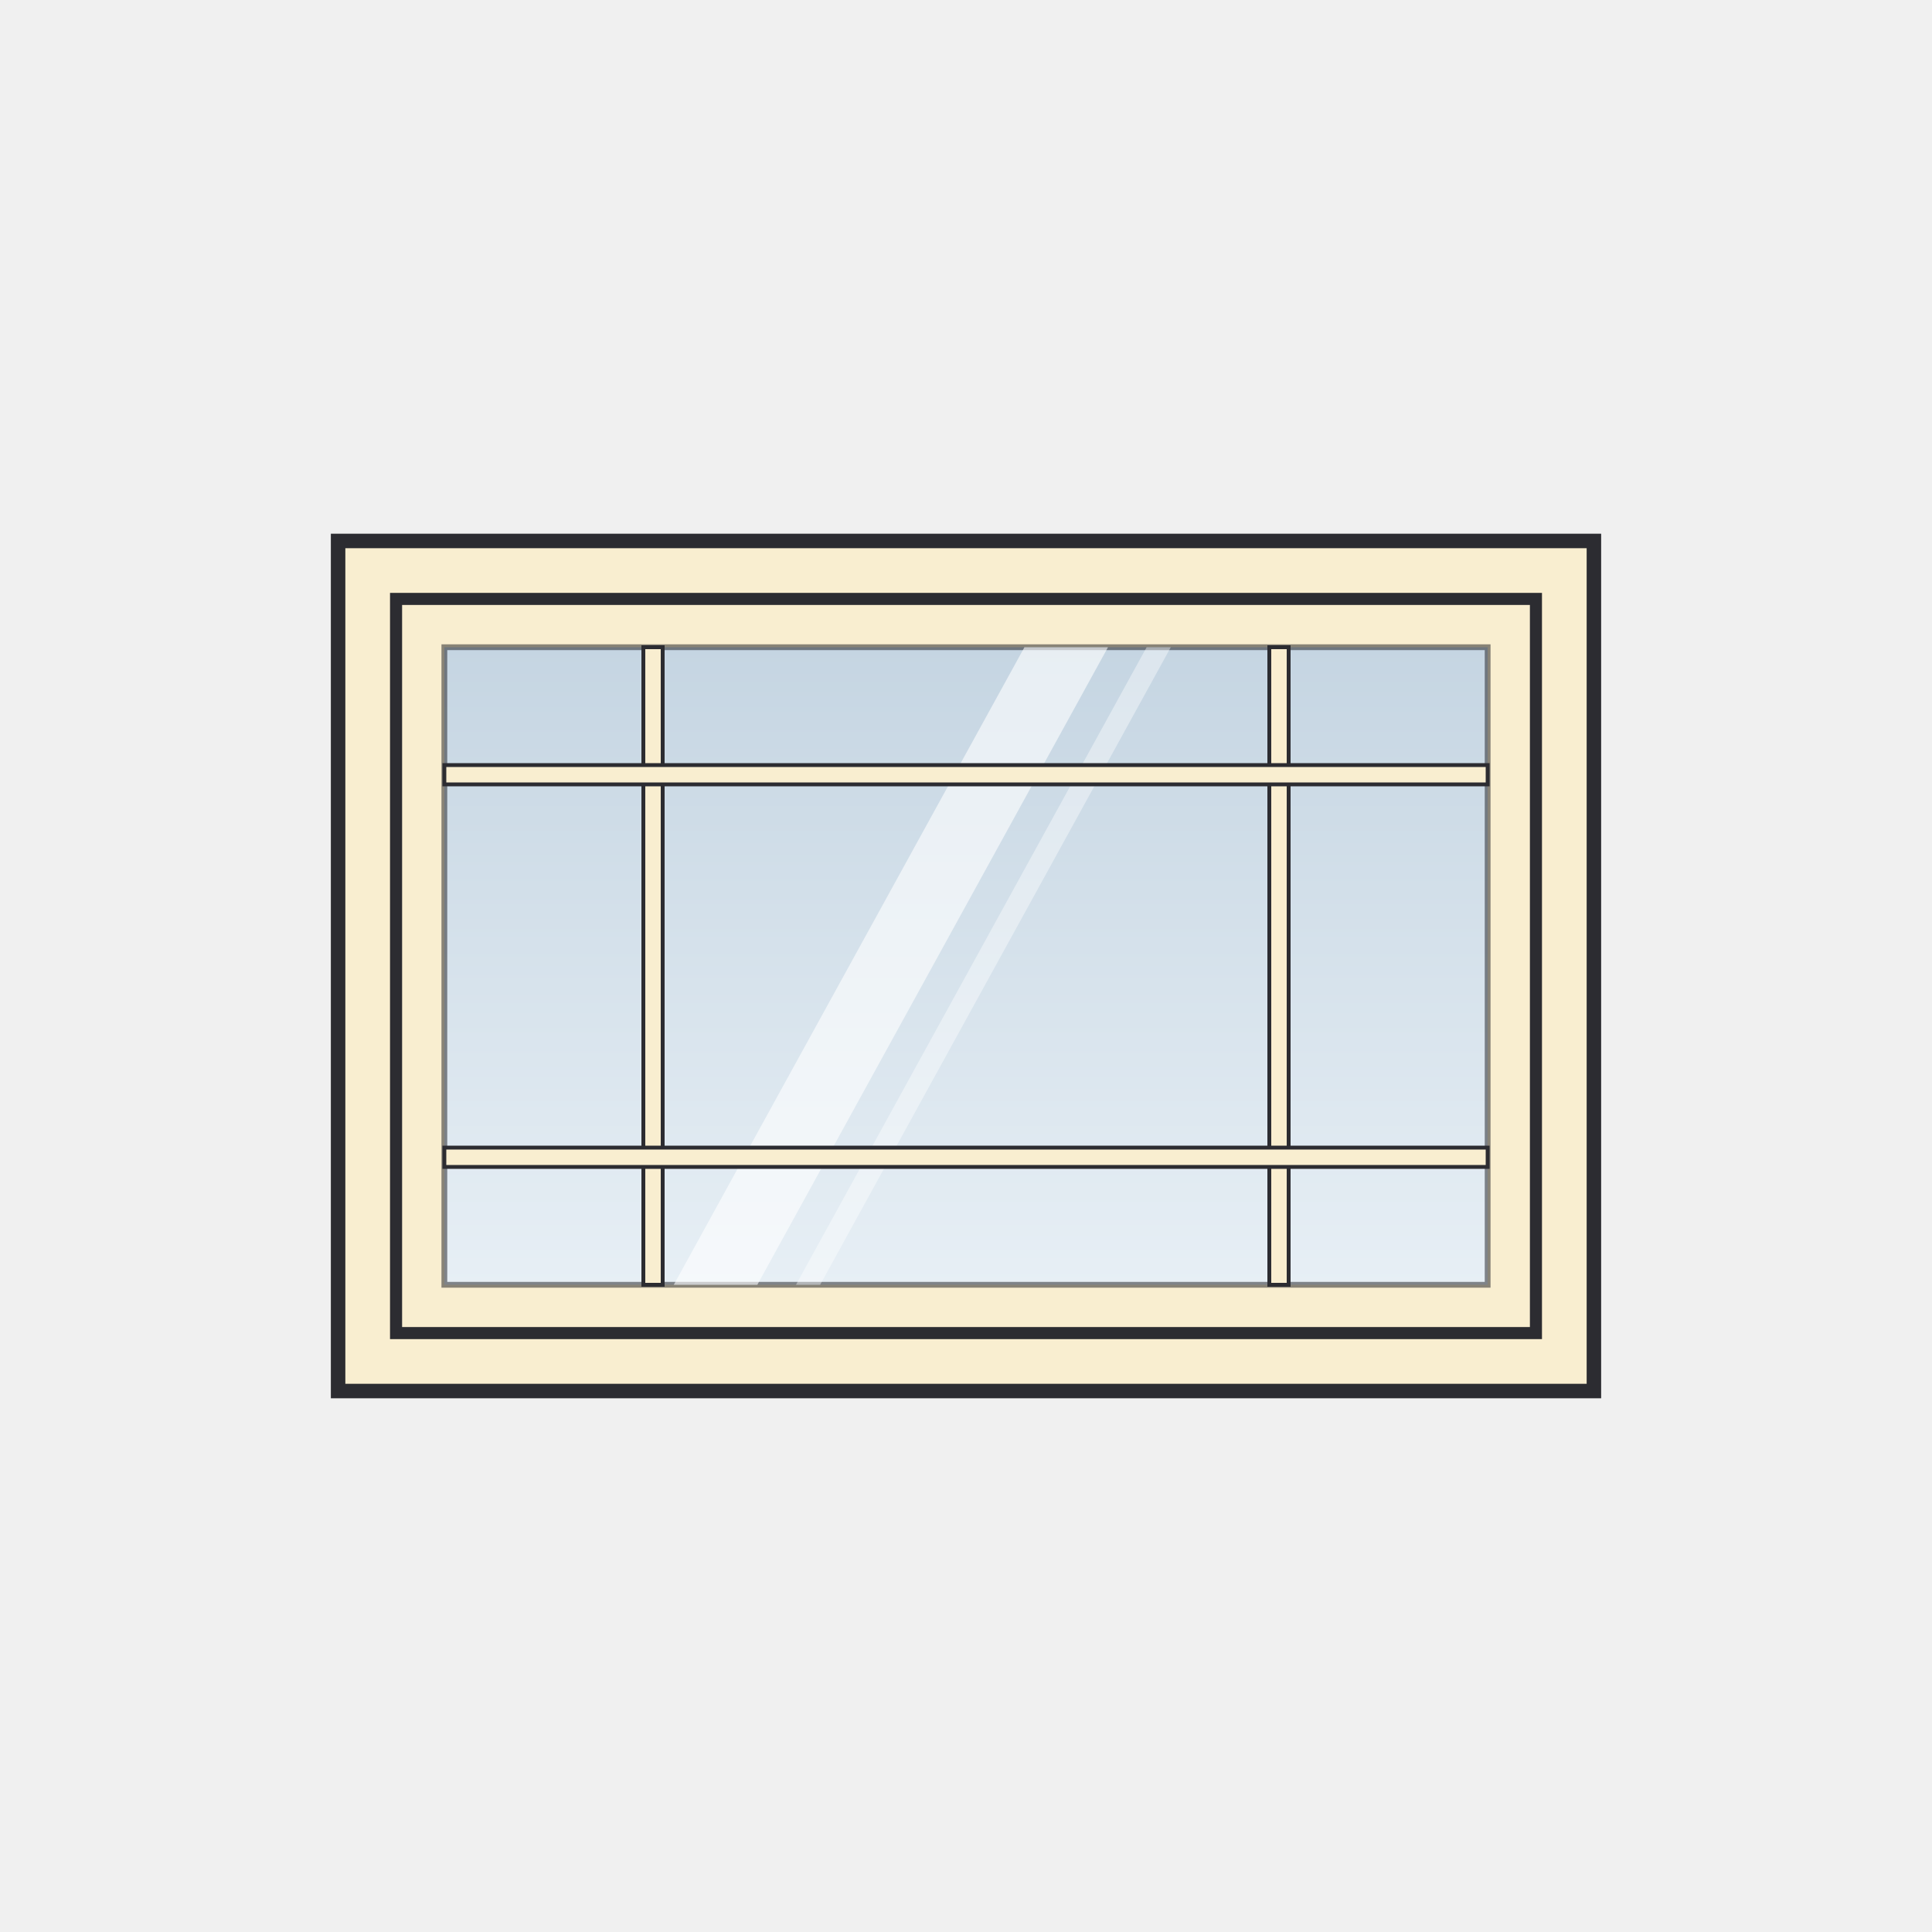
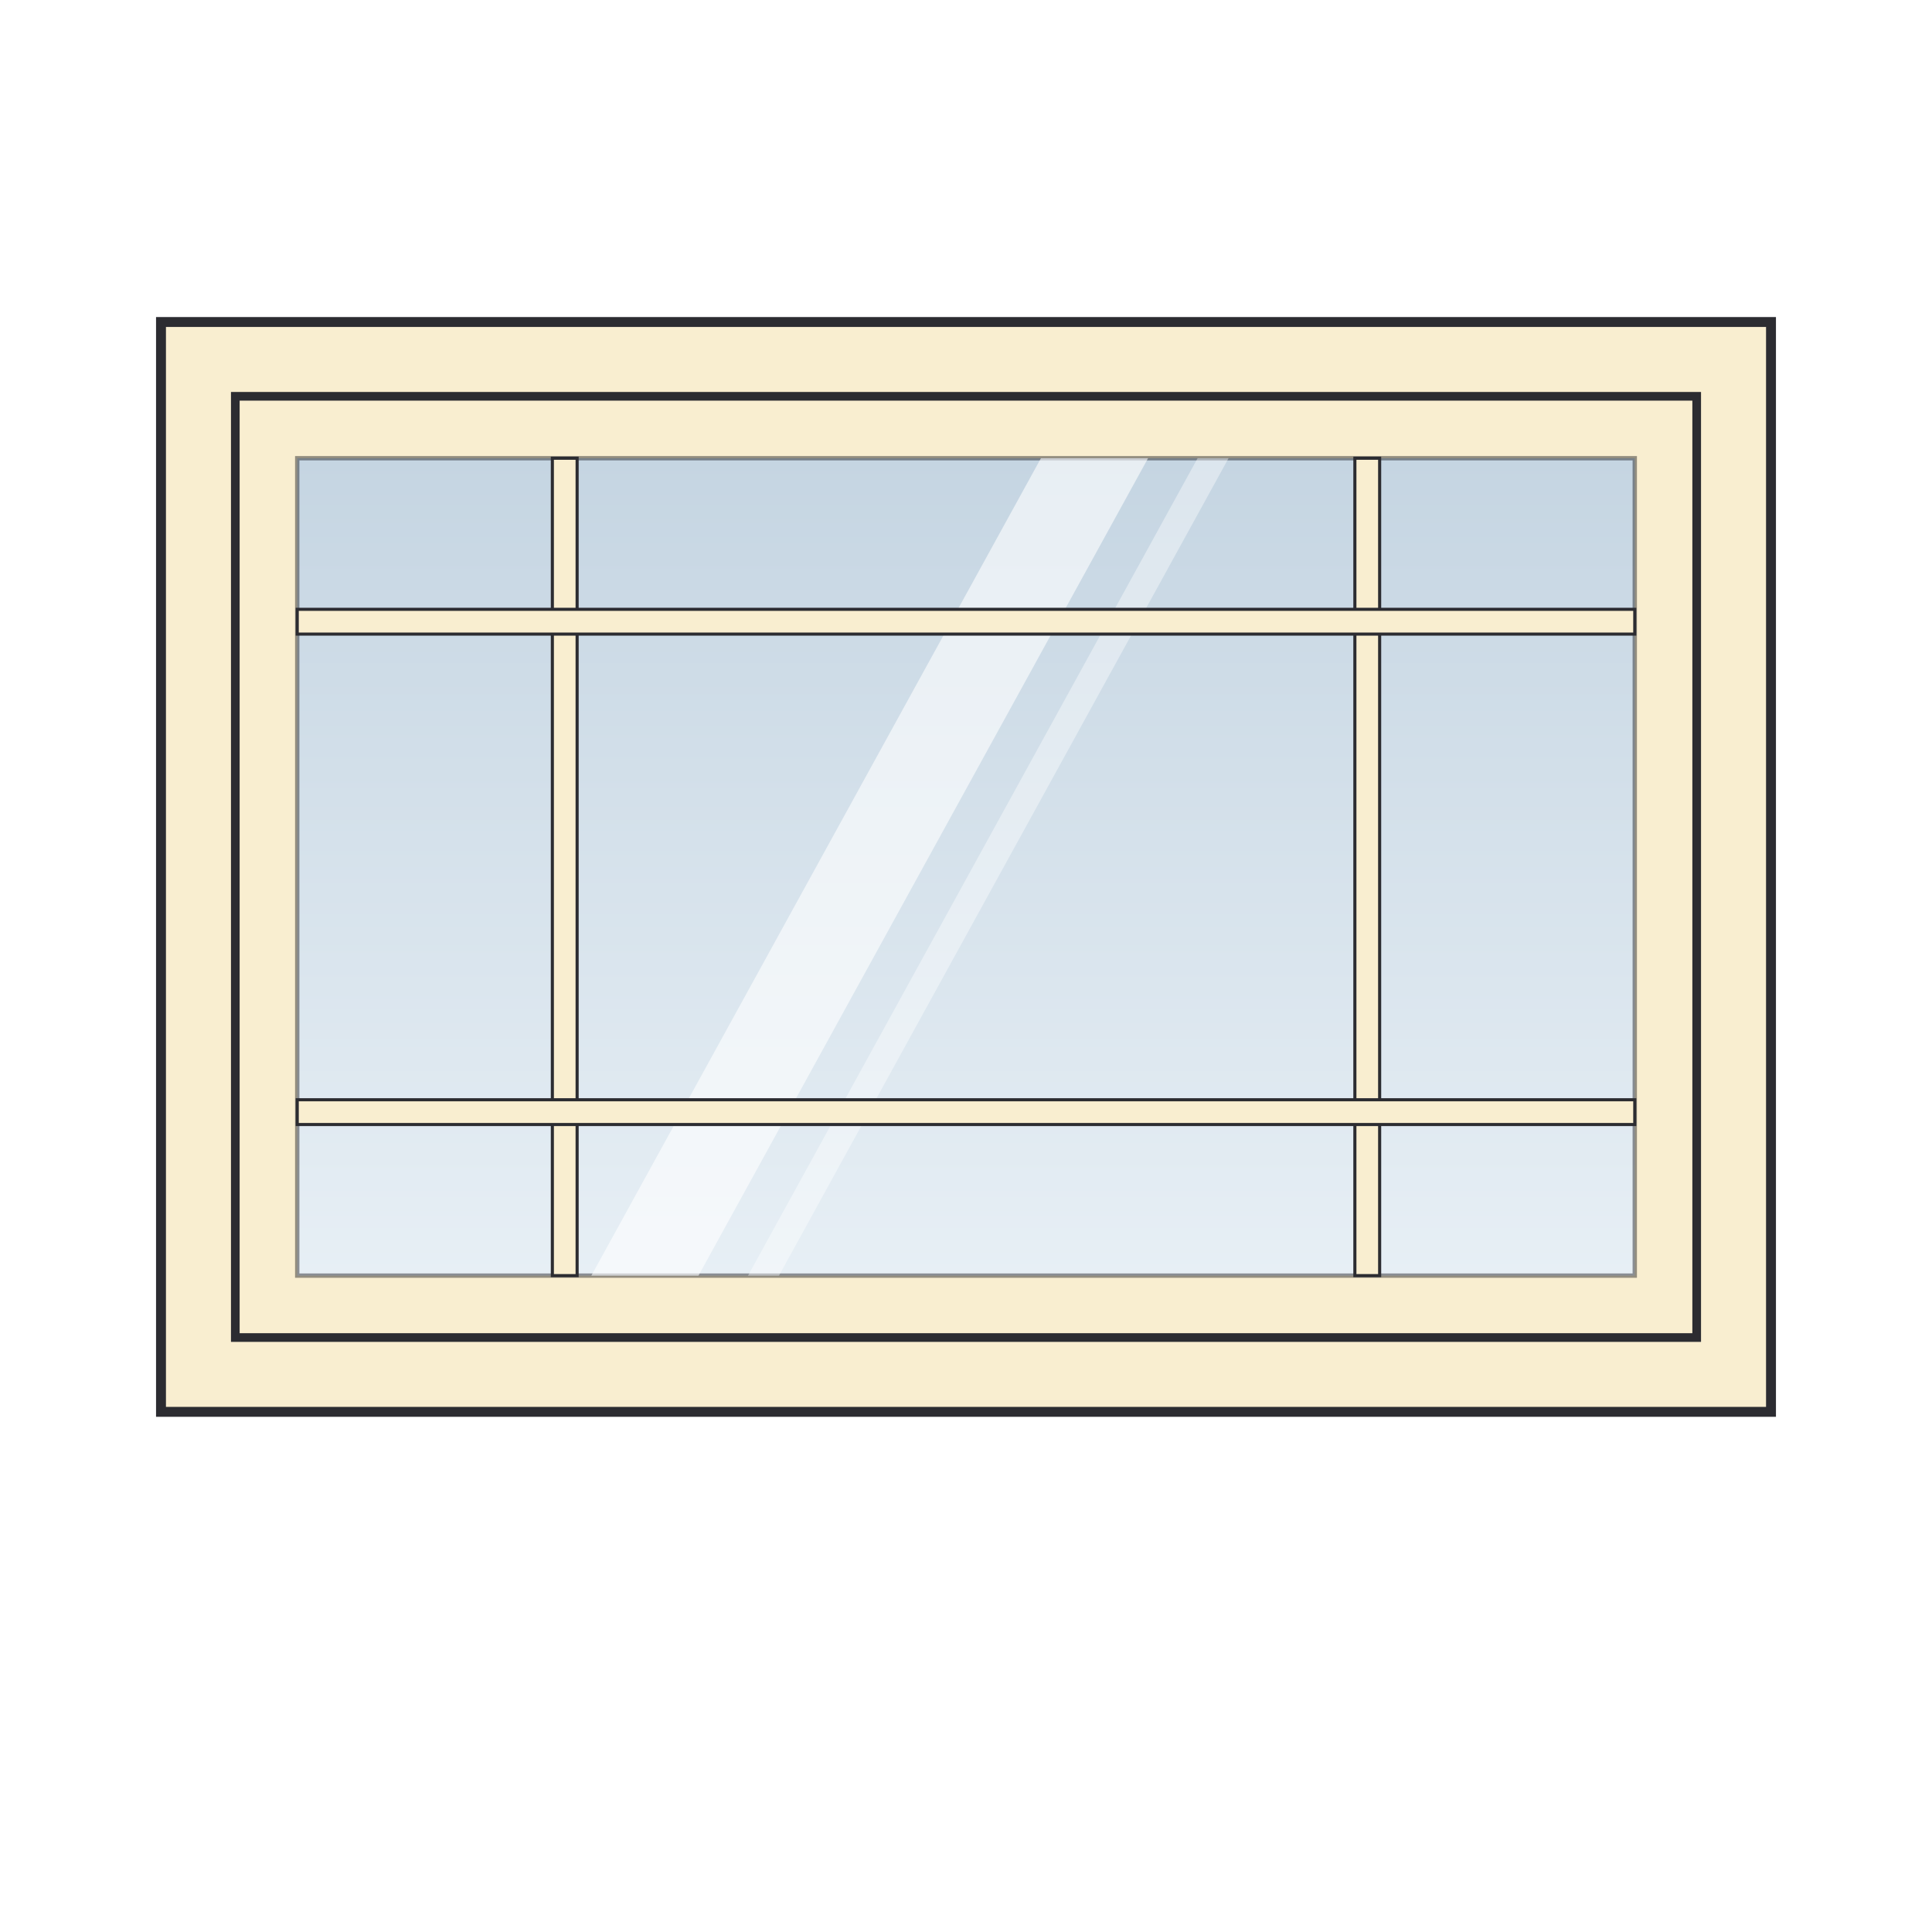
- <svg xmlns="http://www.w3.org/2000/svg" viewBox="0 0 400 400" width="400" height="400" role="img">
+ <svg xmlns="http://www.w3.org/2000/svg" viewBox="44.0 60.0 312.0 312.0" width="600" height="600" role="img">
  <defs>
    <linearGradient id="gl" x1="0" y1="0" x2="0" y2="1">
      <stop offset="0" stop-color="#C5D5E2" />
      <stop offset="1" stop-color="#E7EFF5" />
    </linearGradient>
    <pattern id="mesh" width="4" height="4" patternUnits="userSpaceOnUse">
      <rect width="4" height="4" fill="#B9C2CA" />
      <path d="M0 .5H4M.5 0V4" stroke="#19191D" stroke-opacity=".12" stroke-width="1" />
    </pattern>
    <pattern id="pine" width="14" height="14" patternUnits="userSpaceOnUse">
      <rect width="14" height="14" fill="#DFC195" />
      <path d="M3 0V14M9.5 0V14" stroke="#8C6030" stroke-opacity=".13" stroke-width="1" />
      <path d="M6 0V14" stroke="#FFFFFF" stroke-opacity=".12" stroke-width="1.4" />
    </pattern>
    <linearGradient id="shine" x1="0" y1="0" x2="1" y2="0">
      <stop offset="0" stop-color="#fff" stop-opacity="0" />
      <stop offset=".5" stop-color="#fff" stop-opacity=".75" />
      <stop offset="1" stop-color="#fff" stop-opacity="0" />
    </linearGradient>
  </defs>
-   <rect x="70.0" y="112.0" width="260.0" height="176.0" fill="#F9EED0" stroke="#2C2C31" stroke-width="3" />
-   <rect x="82.0" y="124.0" width="236.0" height="152.0" fill="url(#mesh)" stroke="#19191D" stroke-width="1" stroke-opacity=".35" />
-   <rect x="82.0" y="124.0" width="236.0" height="152.0" fill="#F9EED0" stroke="#2C2C31" stroke-width="2.5" />
+   <rect x="-400" y="-400" width="1200" height="1200" fill="#FFFFFF" />
+   <rect x="70.0" y="112.0" width="260.0" height="176.0" fill="#F9EED0" stroke="#2C2C31" stroke-width="1.6" />
+   <rect x="82.0" y="124.0" width="236.0" height="152.0" fill="url(#mesh)" stroke="#19191D" stroke-width="0.6" stroke-opacity=".3" />
+   <rect x="82.0" y="124.0" width="236.0" height="152.0" fill="#F9EED0" stroke="#2C2C31" stroke-width="1.4" />
  <clipPath id="c106">
    <rect x="92.0" y="134.0" width="216.0" height="132.0" />
  </clipPath>
-   <rect x="92.0" y="134.0" width="216.0" height="132.0" fill="url(#gl)" stroke="#19191D" stroke-width="1.2" stroke-opacity=".5" />
+   <rect x="92.0" y="134.0" width="216.0" height="132.0" fill="url(#gl)" stroke="#19191D" stroke-width="0.7" stroke-opacity=".45" />
  <g clip-path="url(#c106)">
    <polygon points="139.5,266.0 156.8,266.0 229.4,134.0 212.1,134.0" fill="#fff" fill-opacity=".6" />
    <polygon points="164.8,266.0 169.8,266.0 242.4,134.0 237.4,134.0" fill="#fff" fill-opacity=".4" />
  </g>
-   <rect x="133.2" y="134.0" width="4.0" height="132.0" fill="#F9EED0" stroke="#2C2C31" stroke-width="0.8" />
-   <rect x="262.8" y="134.0" width="4.0" height="132.0" fill="#F9EED0" stroke="#2C2C31" stroke-width="0.8" />
-   <rect x="92.0" y="158.4" width="216.0" height="4.0" fill="#F9EED0" stroke="#2C2C31" stroke-width="0.8" />
-   <rect x="92.0" y="237.6" width="216.0" height="4.0" fill="#F9EED0" stroke="#2C2C31" stroke-width="0.8" />
+   <rect x="133.2" y="134.0" width="4.0" height="132.0" fill="#F9EED0" stroke="#2C2C31" stroke-width="0.5" />
+   <rect x="262.8" y="134.0" width="4.0" height="132.0" fill="#F9EED0" stroke="#2C2C31" stroke-width="0.5" />
+   <rect x="92.0" y="158.4" width="216.0" height="4.0" fill="#F9EED0" stroke="#2C2C31" stroke-width="0.5" />
+   <rect x="92.0" y="237.6" width="216.0" height="4.0" fill="#F9EED0" stroke="#2C2C31" stroke-width="0.5" />
</svg>
